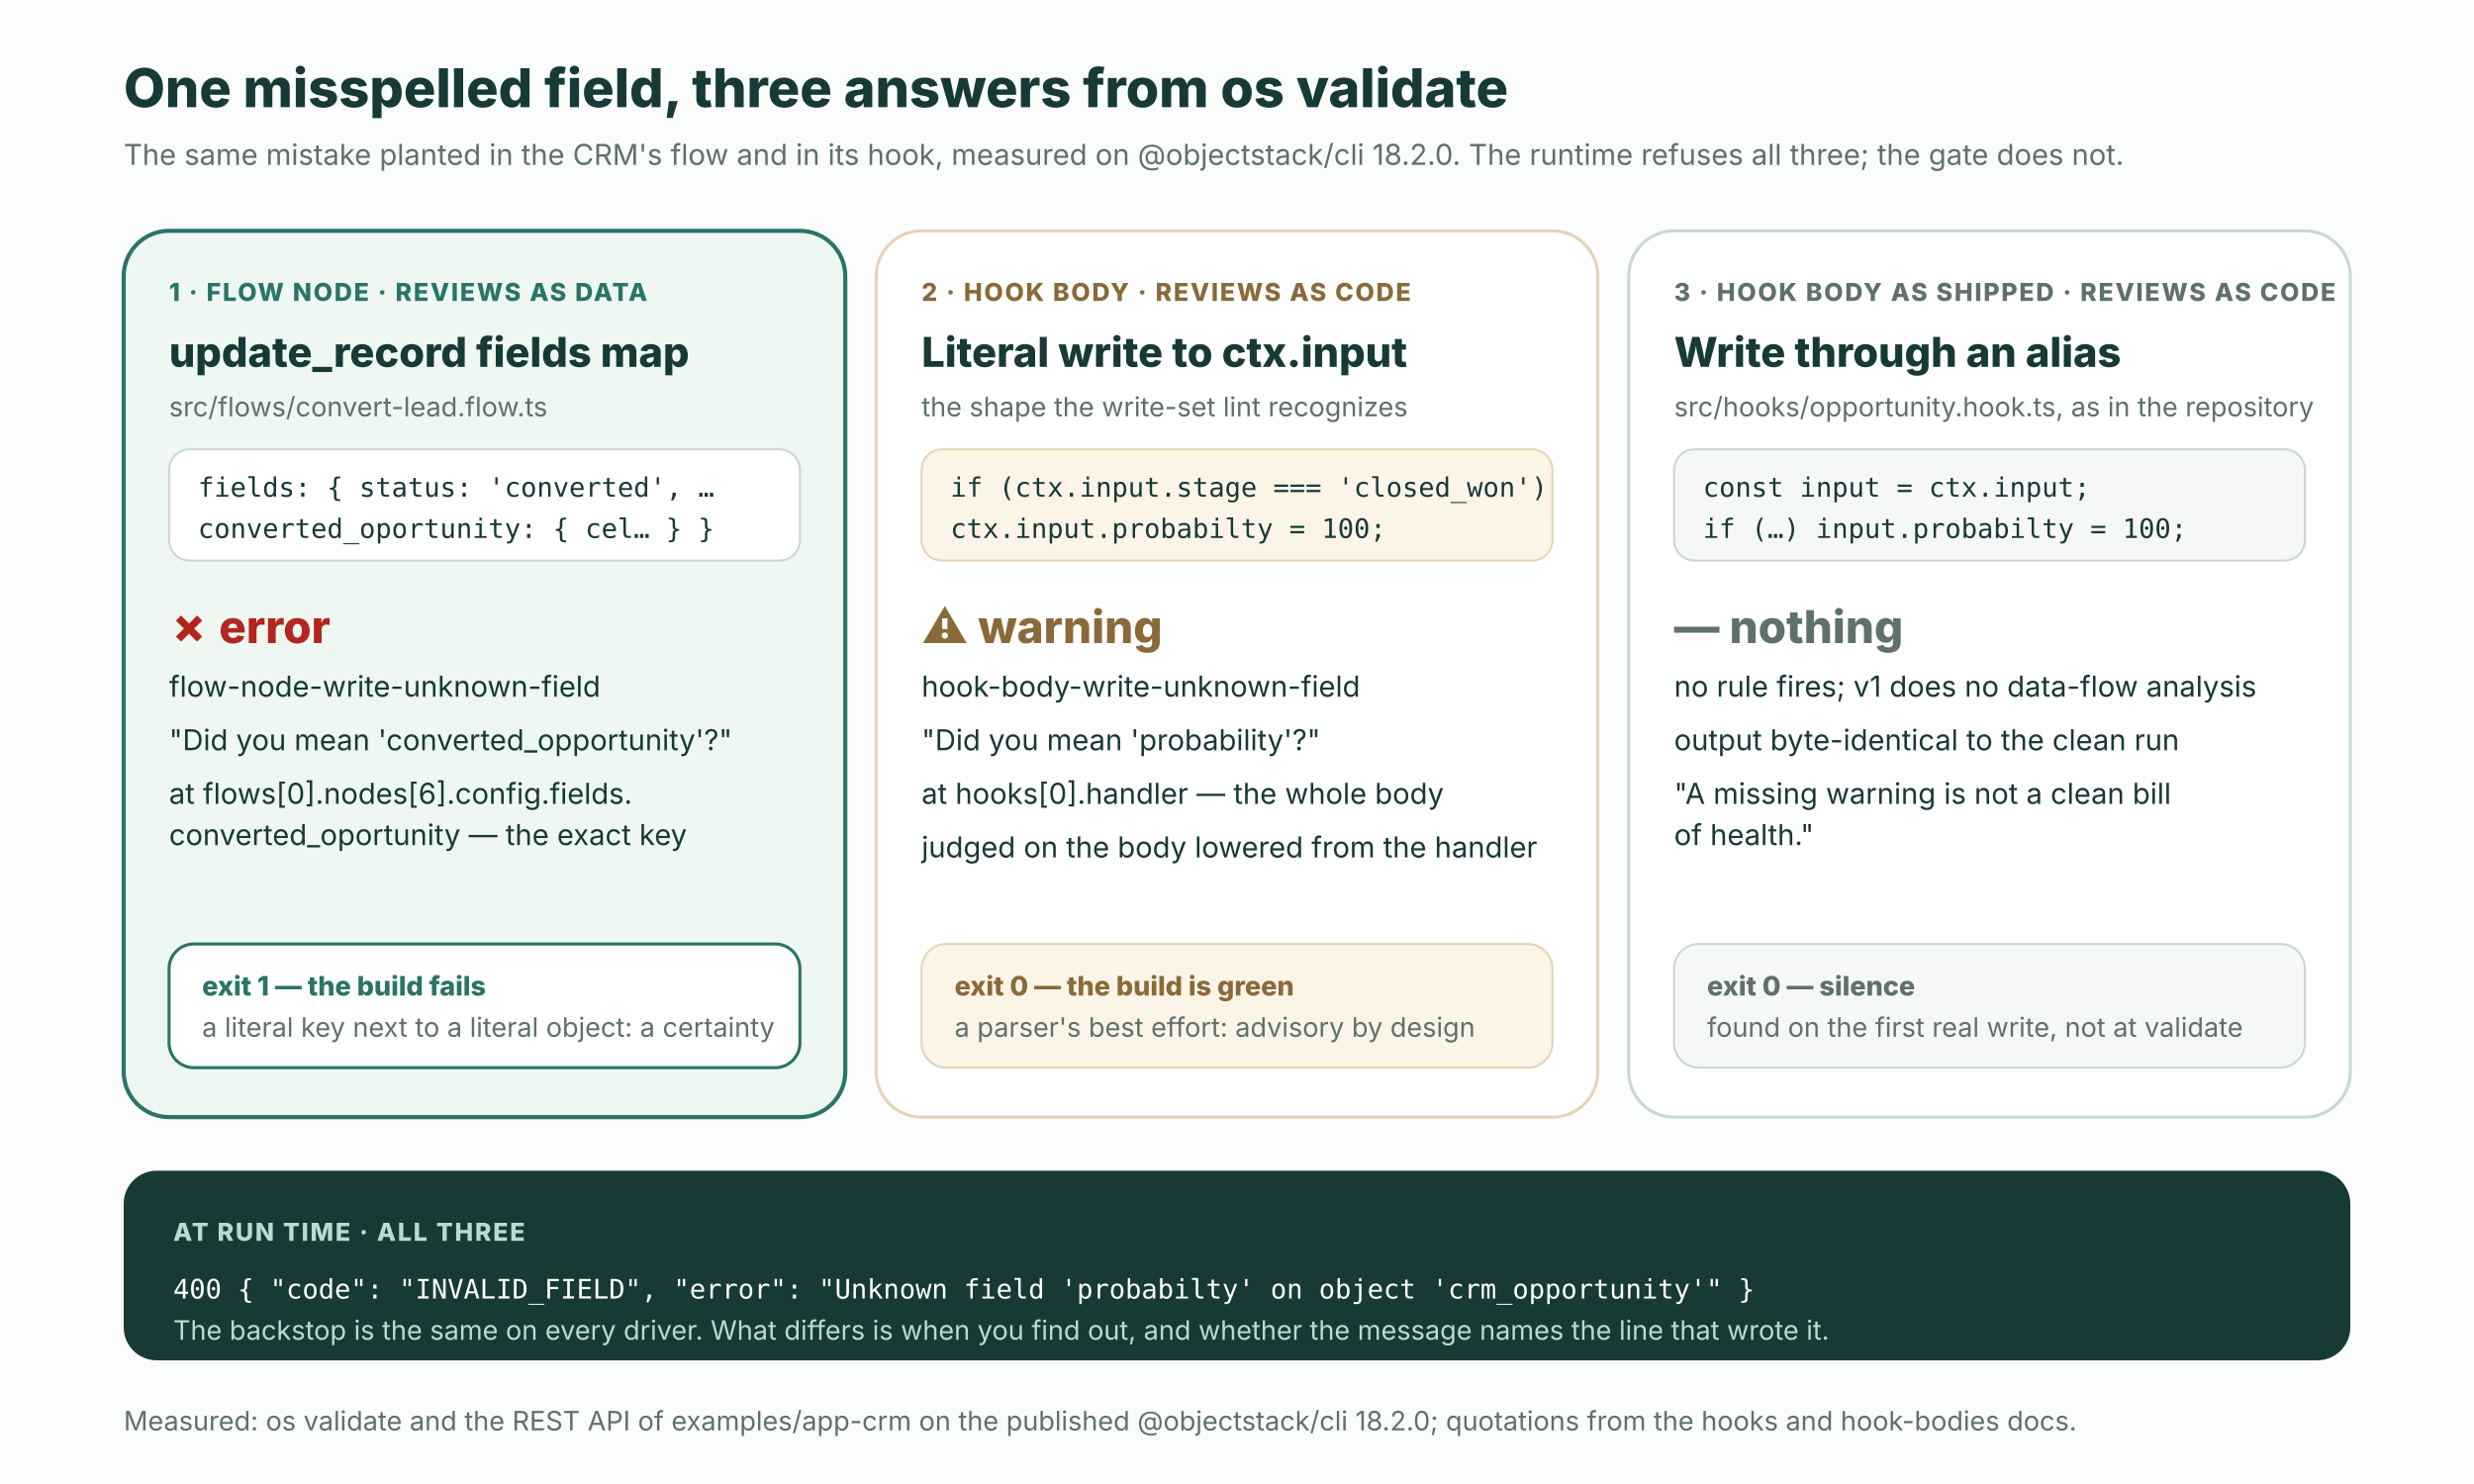
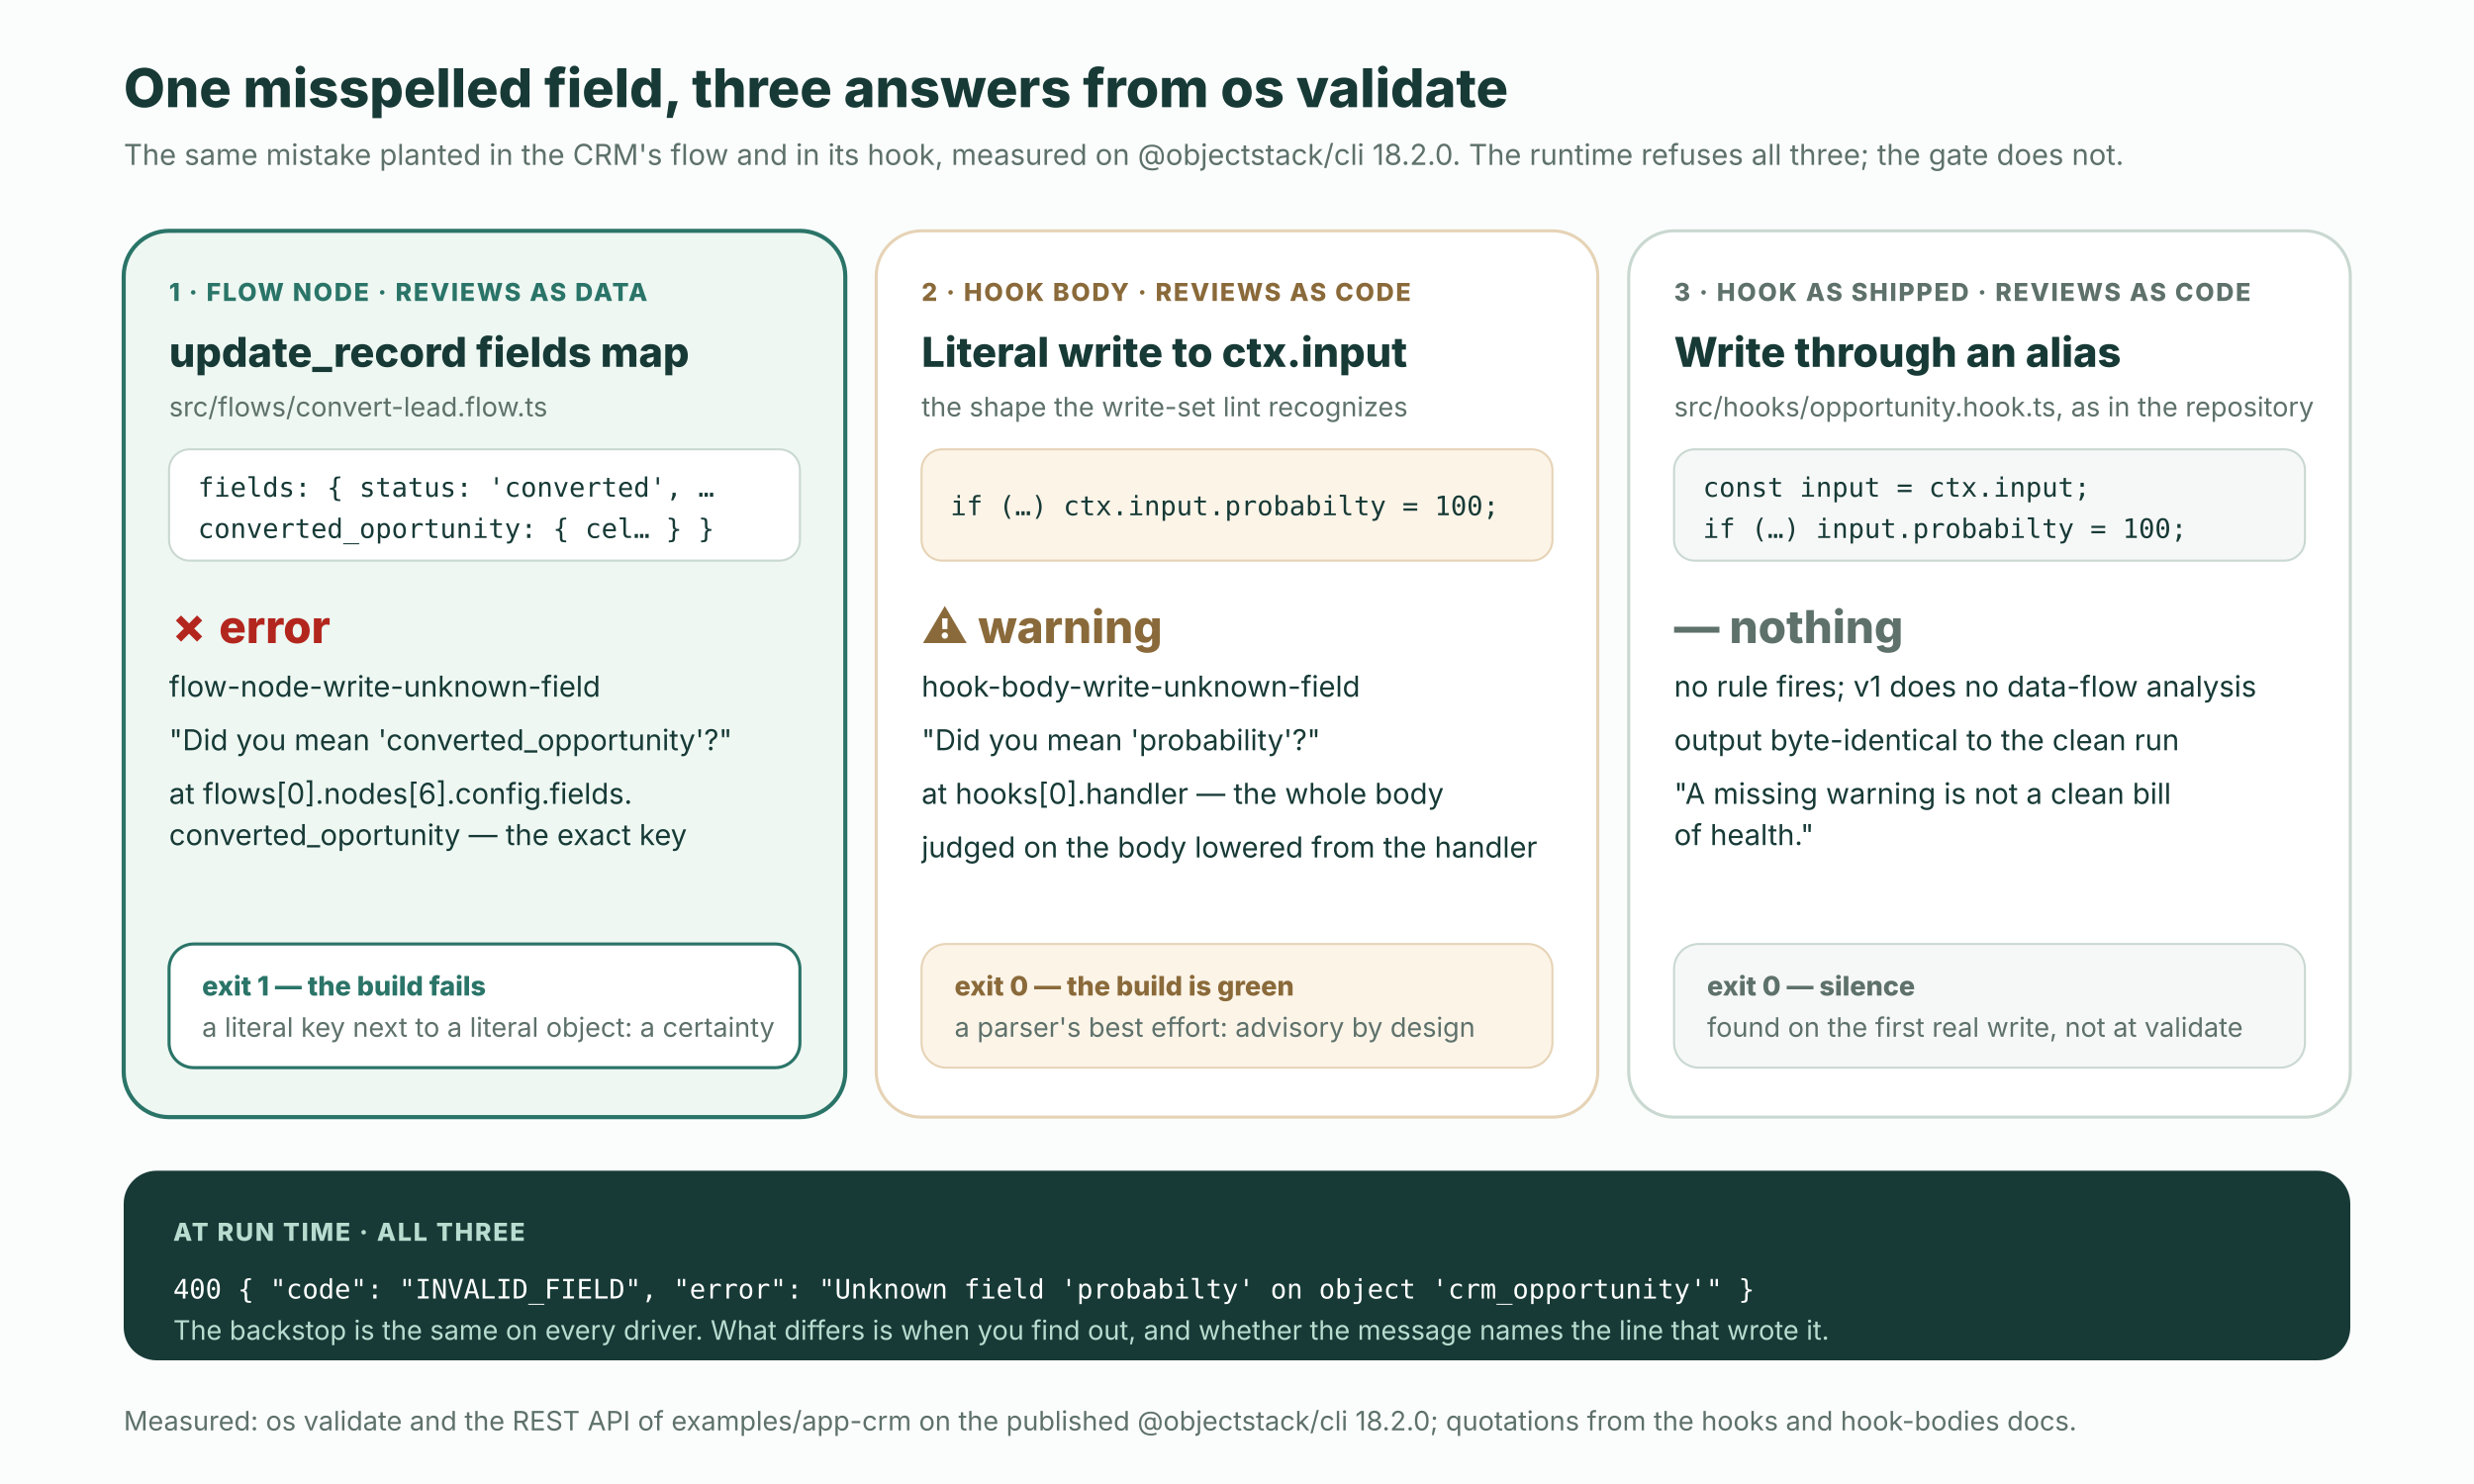
<svg xmlns="http://www.w3.org/2000/svg" viewBox="0 0 1200 720" role="img" aria-label="One misspelled field name planted in three places on the bundled CRM, and what os validate on @objectstack/cli 18.2.0 answers. In a flow update_record node: an error, flow-node-write-unknown-field, anchored on the fields key, with Did you mean converted_opportunity, exit 1, reviewable as data. In a hook body written as ctx.input.probabilty: a warning, hook-body-write-unknown-field, anchored on the whole handler, with Did you mean probability, exit 0 and a green build, reviewable as code. In the hook body as the CRM ships it, through a local alias of ctx.input: nothing at all, exit 0, output identical to the clean run. A bar across the bottom: at run time all three are refused with INVALID_FIELD 400, the backstop that names the field but not the line that wrote it">
  <defs>
    <style>
      text{font-family:-apple-system,BlinkMacSystemFont,"Segoe UI",sans-serif;fill:#173a36}
      .h{font-size:26px;font-weight:780}
      .note{font-size:14px;fill:#5e716b}
      .cap{font-size:12px;font-weight:780;letter-spacing:.07em}
      .name{font-size:20px;font-weight:780}
      .sub{font-size:13px;fill:#5e716b}
      .code{font-family:ui-monospace,SFMono-Regular,Menlo,Consolas,monospace;font-size:13px;fill:#173a36}
      .row{font-size:14px}
      .small{font-size:13px;fill:#5e716b}
      .verdict{font-size:22px;font-weight:800}
      .exit{font-size:13px;font-weight:760}
    </style>
  </defs>
  <rect width="1200" height="720" fill="#fbfdfc" />
  <text x="60" y="52" class="h">One misspelled field, three answers from os validate</text>
  <text x="60" y="80" class="note">The same mistake planted in the CRM's flow and in its hook, measured on @objectstack/cli 18.2.0. The runtime refuses all three; the gate does not.</text>
  <g transform="translate(60 112)">
    <rect width="350" height="430" rx="22" fill="#eef7f2" stroke="#2a7468" stroke-width="2" />
    <text x="22" y="34" class="cap" style="fill:#2a7468">1 · FLOW NODE · REVIEWS AS DATA</text>
    <text x="22" y="66" class="name">update_record fields map</text>
    <text x="22" y="90" class="sub">src/flows/convert-lead.flow.ts</text>
    <rect x="22" y="106" width="306" height="54" rx="10" fill="#ffffff" stroke="#c9d8d1" />
    <text x="36" y="129" class="code">fields: { status: 'converted', …</text>
    <text x="36" y="149" class="code">  converted_oportunity: { cel… } }</text>
    <text x="22" y="200" class="verdict" style="fill:#b3261e">✗ error</text>
    <text x="22" y="226" class="row">flow-node-write-unknown-field</text>
    <text x="22" y="252" class="row">"Did you mean 'converted_opportunity'?"</text>
    <text x="22" y="278" class="row">at flows[0].nodes[6].config.fields.</text>
    <text x="22" y="298" class="row">converted_oportunity — the exact key</text>
    <g transform="translate(22 346)">
      <rect width="306" height="60" rx="12" fill="#ffffff" stroke="#2a7468" stroke-width="1.5" />
      <text x="16" y="25" class="exit" style="fill:#2a7468">exit 1 — the build fails</text>
      <text x="16" y="45" class="small">a literal key next to a literal object: a certainty</text>
    </g>
  </g>
  <g transform="translate(425 112)">
    <rect width="350" height="430" rx="22" fill="#ffffff" stroke="#e6d3b6" stroke-width="1.5" />
    <text x="22" y="34" class="cap" style="fill:#8a6a3a">2 · HOOK BODY · REVIEWS AS CODE</text>
    <text x="22" y="66" class="name">Literal write to ctx.input</text>
    <text x="22" y="90" class="sub">the shape the write-set lint recognizes</text>
    <rect x="22" y="106" width="306" height="54" rx="10" fill="#fdf4e8" stroke="#e6d3b6" />
-     <text x="36" y="129" class="code">if (ctx.input.stage === 'closed_won')</text>
-     <text x="36" y="149" class="code">  ctx.input.probabilty = 100;</text>
+     <text x="36" y="138" class="code">if (…) ctx.input.probabilty = 100;</text>
    <text x="22" y="200" class="verdict" style="fill:#8a6a3a">⚠ warning</text>
    <text x="22" y="226" class="row">hook-body-write-unknown-field</text>
    <text x="22" y="252" class="row">"Did you mean 'probability'?"</text>
    <text x="22" y="278" class="row">at hooks[0].handler — the whole body</text>
    <text x="22" y="304" class="row">judged on the body lowered from the handler</text>
    <g transform="translate(22 346)">
      <rect width="306" height="60" rx="12" fill="#fdf4e8" stroke="#e6d3b6" />
      <text x="16" y="25" class="exit" style="fill:#8a6a3a">exit 0 — the build is green</text>
      <text x="16" y="45" class="small">a parser's best effort: advisory by design</text>
    </g>
  </g>
  <g transform="translate(790 112)">
    <rect width="350" height="430" rx="22" fill="#ffffff" stroke="#c9d8d1" stroke-width="1.5" />
-     <text x="22" y="34" class="cap" style="fill:#5e716b">3 · HOOK BODY AS SHIPPED · REVIEWS AS CODE</text>
+     <text x="22" y="34" class="cap" style="fill:#5e716b">3 · HOOK AS SHIPPED · REVIEWS AS CODE</text>
    <text x="22" y="66" class="name">Write through an alias</text>
    <text x="22" y="90" class="sub">src/hooks/opportunity.hook.ts, as in the repository</text>
    <rect x="22" y="106" width="306" height="54" rx="10" fill="#f6f8f7" stroke="#c9d8d1" />
    <text x="36" y="129" class="code">const input = ctx.input;</text>
    <text x="36" y="149" class="code">if (…) input.probabilty = 100;</text>
    <text x="22" y="200" class="verdict" style="fill:#5e716b">— nothing</text>
    <text x="22" y="226" class="row">no rule fires; v1 does no data-flow analysis</text>
    <text x="22" y="252" class="row">output byte-identical to the clean run</text>
    <text x="22" y="278" class="row">"A missing warning is not a clean bill</text>
    <text x="22" y="298" class="row">of health."</text>
    <g transform="translate(22 346)">
      <rect width="306" height="60" rx="12" fill="#f6f8f7" stroke="#c9d8d1" />
      <text x="16" y="25" class="exit" style="fill:#5e716b">exit 0 — silence</text>
      <text x="16" y="45" class="small">found on the first real write, not at validate</text>
    </g>
  </g>
  <g transform="translate(60 568)">
    <rect width="1080" height="92" rx="16" fill="#173a36" />
    <text x="24" y="34" class="cap" style="fill:#b9dcd0">AT RUN TIME · ALL THREE</text>
    <text x="24" y="62" class="code" style="fill:#ffffff">400  { "code": "INVALID_FIELD", "error": "Unknown field 'probabilty' on object 'crm_opportunity'" }</text>
    <text x="24" y="82" class="small" style="fill:#b9dcd0">The backstop is the same on every driver. What differs is when you find out, and whether the message names the line that wrote it.</text>
  </g>
  <text x="60" y="694" class="small">Measured: os validate and the REST API of examples/app-crm on the published @objectstack/cli 18.2.0; quotations from the hooks and hook-bodies docs.</text>
</svg>
